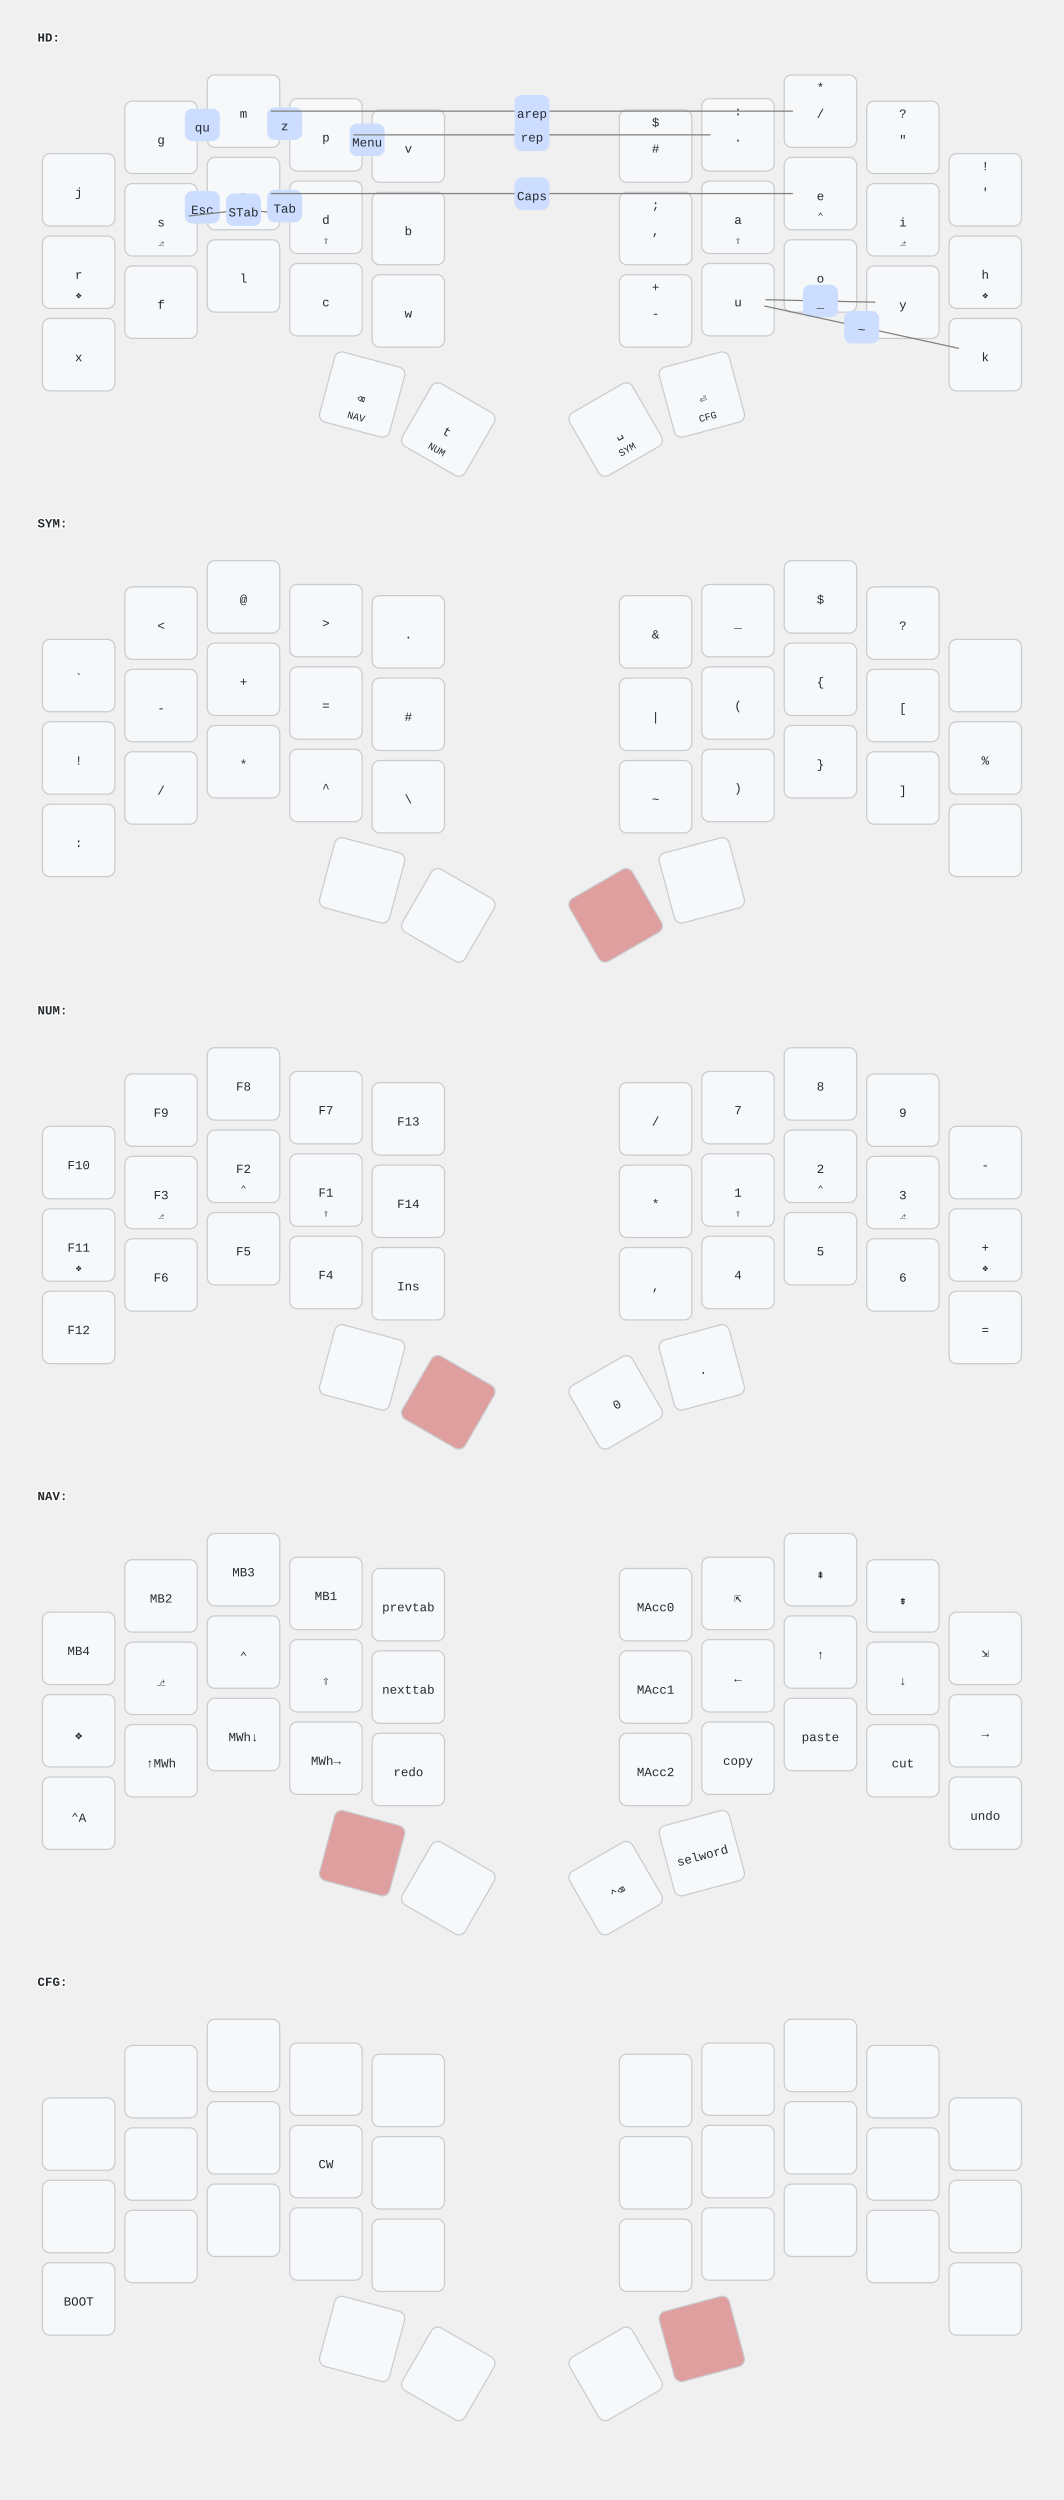
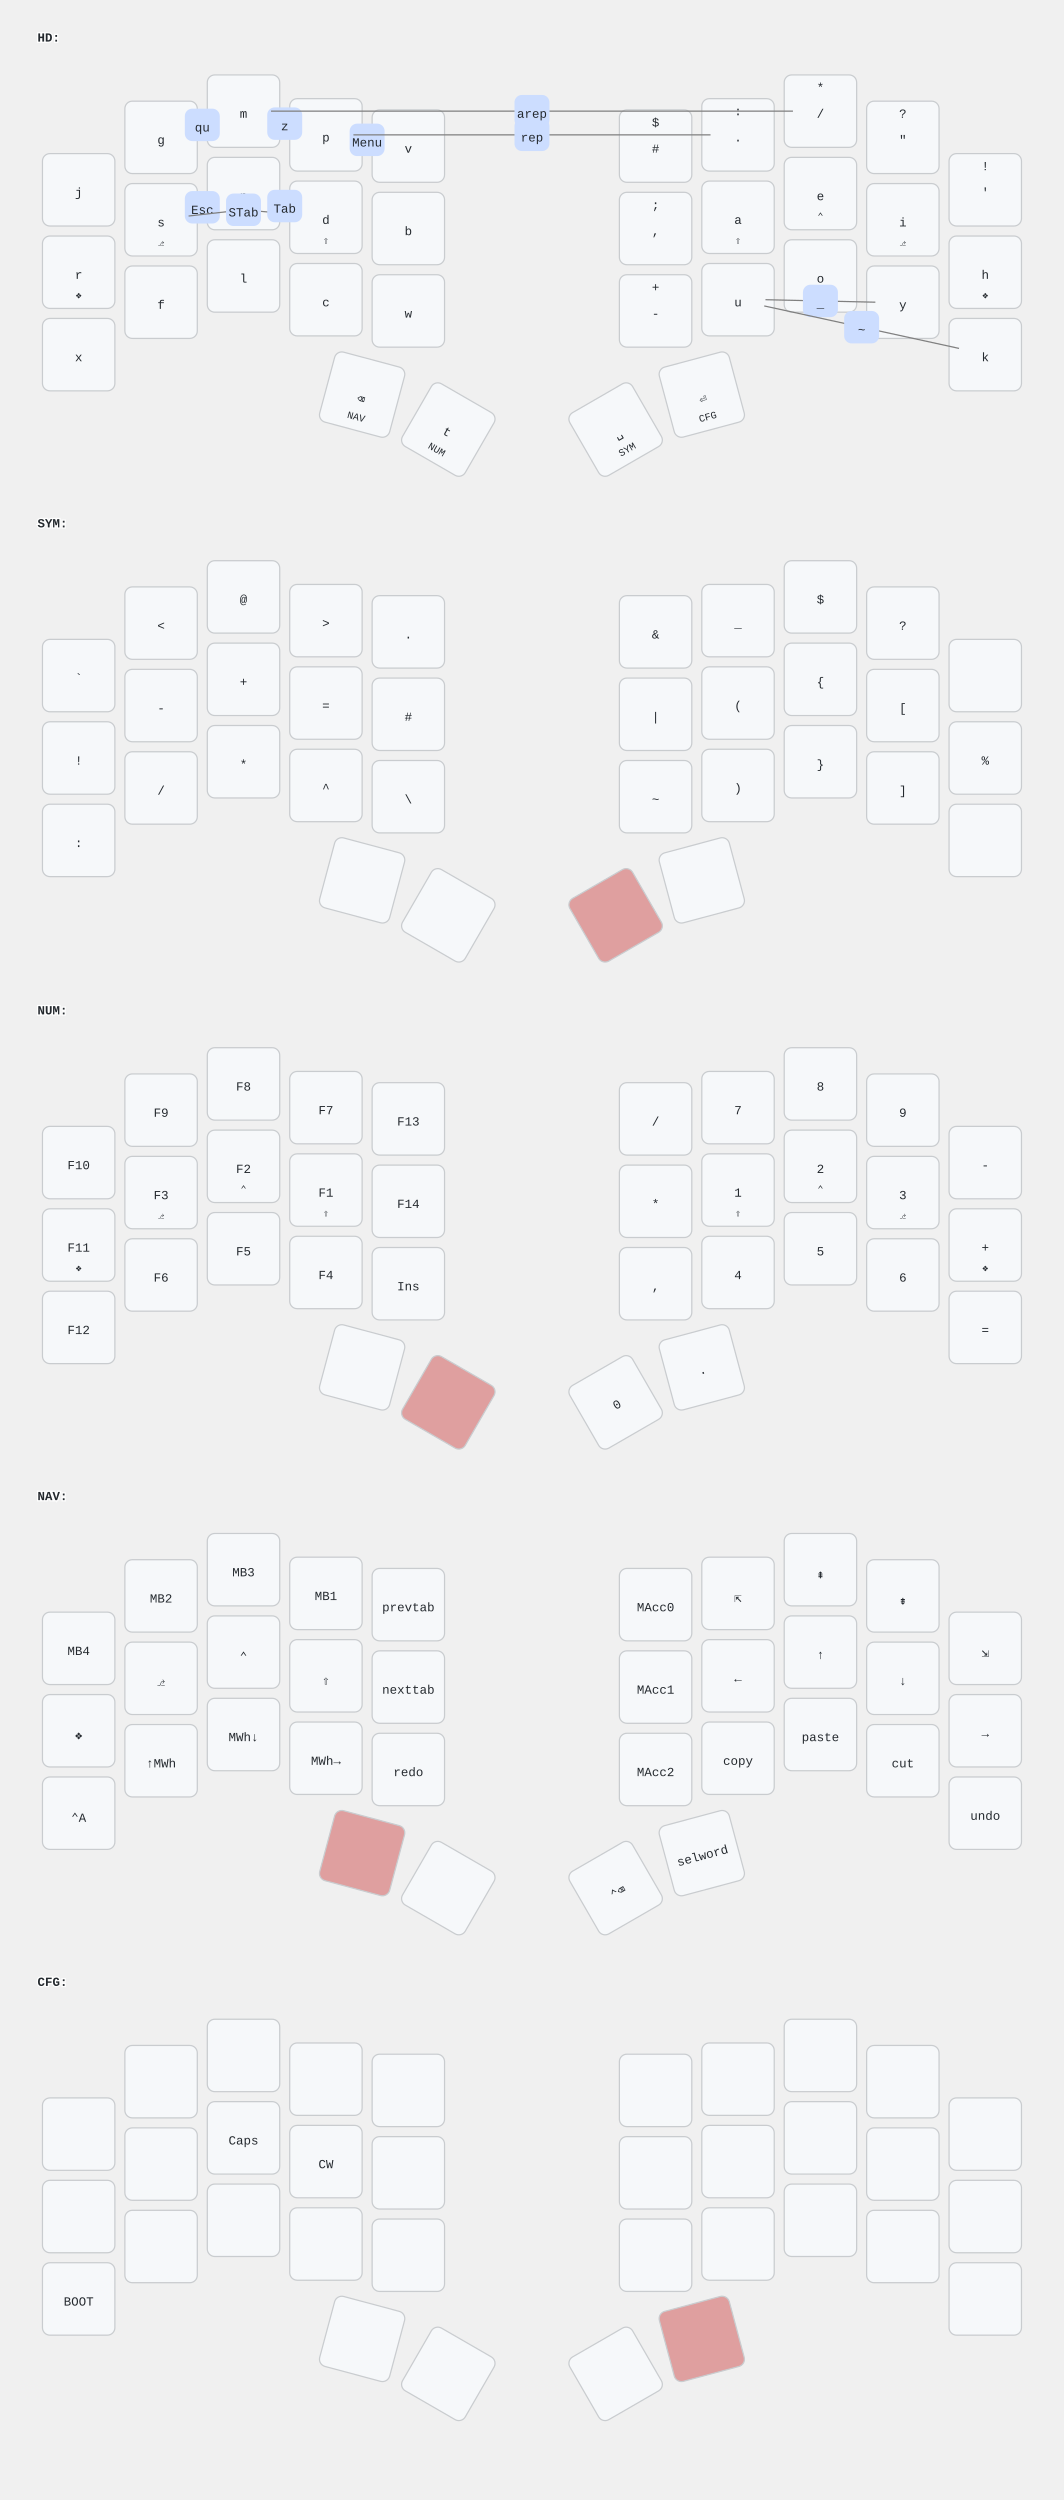
<svg xmlns="http://www.w3.org/2000/svg" width="852" height="2002" viewBox="0 0 852 2002" class="keymap">
  <style>/* inherit to force styles through use tags */
svg path {
    fill: inherit;
}

/* font and background color specifications */
svg.keymap {
    font-family: SFMono-Regular,Consolas,Liberation Mono,Menlo,monospace;
    font-size: 10px;
    font-kerning: normal;
    text-rendering: optimizeLegibility;
    fill: #24292e;
}

/* default key styling */
rect.key {
    fill: #f6f8fa;
    stroke: #c9cccf;
    stroke-width: 1;
}

/* default key side styling, only used is draw_key_sides is set */
rect.side {
    filter: brightness(90%);
}

/* color accent for combo boxes */
rect.combo, rect.combo-separate {
    fill: #cdf;
}

/* color accent for held keys */
rect.held, rect.combo.held {
    fill: #df9f9f;
}

/* color accent for ghost (optional) keys */
rect.ghost, rect.combo.ghost {
    stroke-dasharray: 4, 4;
    stroke-width: 2;
}

text {
    text-anchor: middle;
    dominant-baseline: hanging;
}

/* styling for layer labels */
text.label {
    font-weight: bold;
    text-anchor: start;
    stroke: white;
    stroke-width: 2;
    paint-order: stroke;
}

/* styling for combo tap, and key hold/shifted label text */
text.combo, text.hold, text.shifted {
    font-size: 10px;
}

/* styling for hold label text */
text.hold {
    font-size: 8px;
}

text.hold {
    text-anchor: middle;
    dominant-baseline: auto;
}

text.shifted {
    text-anchor: middle;
    dominant-baseline: hanging;
}

/* styling for hold/shifted label text in combo box */
text.combo.hold, text.combo.shifted {
    font-size: 8px;
}

/* lighter symbol for transparent keys */
text.trans {
    fill: #7b7e81;
}

/* styling for combo dendrons */
path.combo {
    stroke-width: 1;
    stroke: gray;
    fill: none;
}

/* Start Tabler Icons Cleanup */
/* cannot use height/width with glyphs */
.icon-tabler &gt; path {
    fill: inherit;
    stroke: inherit;
    stroke-width: 2;
}
/* hide tabler's default box */
.icon-tabler &gt; path[stroke="none"][fill="none"] {
    visibility: hidden;
}
/* End Tabler Icons Cleanup */
</style>
  <g transform="translate(30, 0)" class="layer-HD">
    <text x="0" y="28" class="label" id="HD">HD:</text>
    <g transform="translate(0, 56)">
      <g transform="translate(33, 96)" class="key keypos-0">
        <rect rx="6" ry="6" x="-29" y="-29" width="58" height="58" class="key" />
        <text x="0" y="0" class="key tap">j</text>
      </g>
      <g transform="translate(99, 54)" class="key keypos-1">
        <rect rx="6" ry="6" x="-29" y="-29" width="58" height="58" class="key" />
        <text x="0" y="0" class="key tap">g</text>
      </g>
      <g transform="translate(165, 33)" class="key keypos-2">
        <rect rx="6" ry="6" x="-29" y="-29" width="58" height="58" class="key" />
        <text x="0" y="0" class="key tap">m</text>
      </g>
      <g transform="translate(231, 52)" class="key keypos-3">
        <rect rx="6" ry="6" x="-29" y="-29" width="58" height="58" class="key" />
        <text x="0" y="0" class="key tap">p</text>
      </g>
      <g transform="translate(297, 61)" class="key keypos-4">
        <rect rx="6" ry="6" x="-29" y="-29" width="58" height="58" class="key" />
        <text x="0" y="0" class="key tap">v</text>
      </g>
      <g transform="translate(495, 61)" class="key keypos-5">
        <rect rx="6" ry="6" x="-29" y="-29" width="58" height="58" class="key" />
        <text x="0" y="0" class="key tap">#</text>
        <text x="0" y="-21" class="key shifted">$</text>
      </g>
      <g transform="translate(561, 52)" class="key keypos-6">
        <rect rx="6" ry="6" x="-29" y="-29" width="58" height="58" class="key" />
        <text x="0" y="0" class="key tap">.</text>
        <text x="0" y="-21" class="key shifted">:</text>
      </g>
      <g transform="translate(627, 33)" class="key keypos-7">
        <rect rx="6" ry="6" x="-29" y="-29" width="58" height="58" class="key" />
        <text x="0" y="0" class="key tap">/</text>
        <text x="0" y="-21" class="key shifted">*</text>
      </g>
      <g transform="translate(693, 54)" class="key keypos-8">
        <rect rx="6" ry="6" x="-29" y="-29" width="58" height="58" class="key" />
        <text x="0" y="0" class="key tap">"</text>
        <text x="0" y="-21" class="key shifted">?</text>
      </g>
      <g transform="translate(759, 96)" class="key keypos-9">
        <rect rx="6" ry="6" x="-29" y="-29" width="58" height="58" class="key" />
        <text x="0" y="0" class="key tap">'</text>
        <text x="0" y="-21" class="key shifted">!</text>
      </g>
      <g transform="translate(33, 162)" class="key keypos-10">
        <rect rx="6" ry="6" x="-29" y="-29" width="58" height="58" class="key" />
        <text x="0" y="0" class="key tap">r</text>
        <text x="0" y="21" class="key hold">❖</text>
      </g>
      <g transform="translate(99, 120)" class="key keypos-11">
        <rect rx="6" ry="6" x="-29" y="-29" width="58" height="58" class="key" />
        <text x="0" y="0" class="key tap">s</text>
        <text x="0" y="21" class="key hold">⎇</text>
      </g>
      <g transform="translate(165, 99)" class="key keypos-12">
        <rect rx="6" ry="6" x="-29" y="-29" width="58" height="58" class="key" />
        <text x="0" y="0" class="key tap">n</text>
        <text x="0" y="21" class="key hold">⌃</text>
      </g>
      <g transform="translate(231, 118)" class="key keypos-13">
        <rect rx="6" ry="6" x="-29" y="-29" width="58" height="58" class="key" />
        <text x="0" y="0" class="key tap">d</text>
        <text x="0" y="21" class="key hold">⇧</text>
      </g>
      <g transform="translate(297, 127)" class="key keypos-14">
        <rect rx="6" ry="6" x="-29" y="-29" width="58" height="58" class="key" />
        <text x="0" y="0" class="key tap">b</text>
      </g>
      <g transform="translate(495, 127)" class="key keypos-15">
        <rect rx="6" ry="6" x="-29" y="-29" width="58" height="58" class="key" />
        <text x="0" y="0" class="key tap">,</text>
        <text x="0" y="-21" class="key shifted">;</text>
      </g>
      <g transform="translate(561, 118)" class="key keypos-16">
        <rect rx="6" ry="6" x="-29" y="-29" width="58" height="58" class="key" />
        <text x="0" y="0" class="key tap">a</text>
        <text x="0" y="21" class="key hold">⇧</text>
      </g>
      <g transform="translate(627, 99)" class="key keypos-17">
        <rect rx="6" ry="6" x="-29" y="-29" width="58" height="58" class="key" />
        <text x="0" y="0" class="key tap">e</text>
        <text x="0" y="21" class="key hold">⌃</text>
      </g>
      <g transform="translate(693, 120)" class="key keypos-18">
        <rect rx="6" ry="6" x="-29" y="-29" width="58" height="58" class="key" />
        <text x="0" y="0" class="key tap">i</text>
        <text x="0" y="21" class="key hold">⎇</text>
      </g>
      <g transform="translate(759, 162)" class="key keypos-19">
        <rect rx="6" ry="6" x="-29" y="-29" width="58" height="58" class="key" />
        <text x="0" y="0" class="key tap">h</text>
        <text x="0" y="21" class="key hold">❖</text>
      </g>
      <g transform="translate(33, 228)" class="key keypos-20">
        <rect rx="6" ry="6" x="-29" y="-29" width="58" height="58" class="key" />
        <text x="0" y="0" class="key tap">x</text>
      </g>
      <g transform="translate(99, 186)" class="key keypos-21">
        <rect rx="6" ry="6" x="-29" y="-29" width="58" height="58" class="key" />
        <text x="0" y="0" class="key tap">f</text>
      </g>
      <g transform="translate(165, 165)" class="key keypos-22">
        <rect rx="6" ry="6" x="-29" y="-29" width="58" height="58" class="key" />
        <text x="0" y="0" class="key tap">l</text>
      </g>
      <g transform="translate(231, 184)" class="key keypos-23">
        <rect rx="6" ry="6" x="-29" y="-29" width="58" height="58" class="key" />
        <text x="0" y="0" class="key tap">c</text>
      </g>
      <g transform="translate(297, 193)" class="key keypos-24">
        <rect rx="6" ry="6" x="-29" y="-29" width="58" height="58" class="key" />
        <text x="0" y="0" class="key tap">w</text>
      </g>
      <g transform="translate(495, 193)" class="key keypos-25">
        <rect rx="6" ry="6" x="-29" y="-29" width="58" height="58" class="key" />
        <text x="0" y="0" class="key tap">-</text>
        <text x="0" y="-21" class="key shifted">+</text>
      </g>
      <g transform="translate(561, 184)" class="key keypos-26">
        <rect rx="6" ry="6" x="-29" y="-29" width="58" height="58" class="key" />
        <text x="0" y="0" class="key tap">u</text>
      </g>
      <g transform="translate(627, 165)" class="key keypos-27">
        <rect rx="6" ry="6" x="-29" y="-29" width="58" height="58" class="key" />
        <text x="0" y="0" class="key tap">o</text>
      </g>
      <g transform="translate(693, 186)" class="key keypos-28">
        <rect rx="6" ry="6" x="-29" y="-29" width="58" height="58" class="key" />
        <text x="0" y="0" class="key tap">y</text>
      </g>
      <g transform="translate(759, 228)" class="key keypos-29">
        <rect rx="6" ry="6" x="-29" y="-29" width="58" height="58" class="key" />
        <text x="0" y="0" class="key tap">k</text>
      </g>
      <g transform="translate(260, 260) rotate(15.0)" class="key keypos-30">
        <rect rx="6" ry="6" x="-29" y="-29" width="58" height="58" class="key" />
        <text x="0" y="0" class="key tap">⌫</text>
        <a href="#NAV">
          <text x="0" y="21" class="key hold layer-activator">NAV</text>
        </a>
      </g>
      <g transform="translate(329, 288) rotate(30.0)" class="key keypos-31">
        <rect rx="6" ry="6" x="-29" y="-29" width="58" height="58" class="key" />
        <text x="0" y="0" class="key tap">t</text>
        <a href="#NUM">
          <text x="0" y="21" class="key hold layer-activator">NUM</text>
        </a>
      </g>
      <g transform="translate(463, 288) rotate(-30.0)" class="key keypos-32">
        <rect rx="6" ry="6" x="-29" y="-29" width="58" height="58" class="key" />
        <text x="0" y="0" class="key tap">␣</text>
        <a href="#SYM">
          <text x="0" y="21" class="key hold layer-activator">SYM</text>
        </a>
      </g>
      <g transform="translate(532, 260) rotate(-15.0)" class="key keypos-33">
        <rect rx="6" ry="6" x="-29" y="-29" width="58" height="58" class="key" />
        <text x="0" y="0" class="key tap">⏎</text>
        <a href="#CFG">
          <text x="0" y="21" class="key hold layer-activator">CFG</text>
        </a>
      </g>
      <g class="combo combopos-0">
        <rect rx="6" ry="6" x="118" y="31" width="28" height="26" class="combo" />
        <text x="132" y="44" class="combo tap">qu</text>
      </g>
      <g class="combo combopos-1">
        <rect rx="6" ry="6" x="184" y="30" width="28" height="26" class="combo" />
        <text x="198" y="43" class="combo tap">z</text>
      </g>
      <g class="combo combopos-2">
        <rect rx="6" ry="6" x="250" y="43" width="28" height="26" class="combo" />
        <text x="264" y="56" class="combo tap">Menu</text>
      </g>
      <g class="combo combopos-3">
        <rect rx="6" ry="6" x="118" y="97" width="28" height="26" class="combo" />
        <text x="132" y="110" class="combo tap">Esc</text>
      </g>
      <g class="combo combopos-4">
        <path d="M165,112 l-44,5" class="combo" />
        <path d="M165,112 l44,4" class="combo" />
        <rect rx="6" ry="6" x="151" y="99" width="28" height="26" class="combo" />
        <text x="165" y="112" class="combo tap">STab</text>
      </g>
      <g class="combo combopos-5">
        <rect rx="6" ry="6" x="184" y="96" width="28" height="26" class="combo" />
        <text x="198" y="109" class="combo tap">Tab</text>
      </g>
      <g class="combo combopos-6">
-         <path d="M396,99 l-209,0" class="combo" />
-         <path d="M396,99 l209,0" class="combo" />
-         <rect rx="6" ry="6" x="382" y="86" width="28" height="26" class="combo" />
-         <text x="396" y="99" class="combo tap">Caps</text>
-       </g>
-       <g class="combo combopos-7">
        <path d="M627,185 l-44,-1" class="combo" />
        <path d="M627,185 l44,1" class="combo" />
        <rect rx="6" ry="6" x="613" y="172" width="28" height="26" class="combo" />
        <text x="627" y="185" class="combo tap">_</text>
      </g>
-       <g class="combo combopos-8">
+       <g class="combo combopos-7">
        <path d="M660,206 l-78,-17" class="combo" />
        <path d="M660,206 l78,17" class="combo" />
        <rect rx="6" ry="6" x="646" y="193" width="28" height="26" class="combo" />
        <text x="660" y="206" class="combo tap">~</text>
      </g>
-       <g class="combo combopos-9">
+       <g class="combo combopos-8">
        <path d="M396,52 l-143,0" class="combo" />
        <path d="M396,52 l143,0" class="combo" />
        <rect rx="6" ry="6" x="382" y="39" width="28" height="26" class="combo" />
        <text x="396" y="52" class="combo tap">rep</text>
      </g>
-       <g class="combo combopos-10">
+       <g class="combo combopos-9">
        <path d="M396,33 l-209,0" class="combo" />
        <path d="M396,33 l209,0" class="combo" />
        <rect rx="6" ry="6" x="382" y="20" width="28" height="26" class="combo" />
        <text x="396" y="33" class="combo tap">arep</text>
      </g>
    </g>
  </g>
  <g transform="translate(30, 389)" class="layer-SYM">
    <text x="0" y="28" class="label" id="SYM">SYM:</text>
    <g transform="translate(0, 56)">
      <g transform="translate(33, 96)" class="key keypos-0">
        <rect rx="6" ry="6" x="-29" y="-29" width="58" height="58" class="key" />
        <text x="0" y="0" class="key tap">`</text>
      </g>
      <g transform="translate(99, 54)" class="key keypos-1">
        <rect rx="6" ry="6" x="-29" y="-29" width="58" height="58" class="key" />
        <text x="0" y="0" class="key tap">&lt;</text>
      </g>
      <g transform="translate(165, 33)" class="key keypos-2">
        <rect rx="6" ry="6" x="-29" y="-29" width="58" height="58" class="key" />
        <text x="0" y="0" class="key tap">@</text>
      </g>
      <g transform="translate(231, 52)" class="key keypos-3">
        <rect rx="6" ry="6" x="-29" y="-29" width="58" height="58" class="key" />
        <text x="0" y="0" class="key tap">&gt;</text>
      </g>
      <g transform="translate(297, 61)" class="key keypos-4">
        <rect rx="6" ry="6" x="-29" y="-29" width="58" height="58" class="key" />
        <text x="0" y="0" class="key tap">.</text>
      </g>
      <g transform="translate(495, 61)" class="key keypos-5">
        <rect rx="6" ry="6" x="-29" y="-29" width="58" height="58" class="key" />
        <text x="0" y="0" class="key tap">&amp;</text>
      </g>
      <g transform="translate(561, 52)" class="key keypos-6">
        <rect rx="6" ry="6" x="-29" y="-29" width="58" height="58" class="key" />
        <text x="0" y="0" class="key tap">_</text>
      </g>
      <g transform="translate(627, 33)" class="key keypos-7">
        <rect rx="6" ry="6" x="-29" y="-29" width="58" height="58" class="key" />
        <text x="0" y="0" class="key tap">$</text>
      </g>
      <g transform="translate(693, 54)" class="key keypos-8">
        <rect rx="6" ry="6" x="-29" y="-29" width="58" height="58" class="key" />
        <text x="0" y="0" class="key tap">?</text>
      </g>
      <g transform="translate(759, 96)" class="key keypos-9">
        <rect rx="6" ry="6" x="-29" y="-29" width="58" height="58" class="key" />
      </g>
      <g transform="translate(33, 162)" class="key keypos-10">
        <rect rx="6" ry="6" x="-29" y="-29" width="58" height="58" class="key" />
        <text x="0" y="0" class="key tap">!</text>
      </g>
      <g transform="translate(99, 120)" class="key keypos-11">
        <rect rx="6" ry="6" x="-29" y="-29" width="58" height="58" class="key" />
        <text x="0" y="0" class="key tap">-</text>
      </g>
      <g transform="translate(165, 99)" class="key keypos-12">
        <rect rx="6" ry="6" x="-29" y="-29" width="58" height="58" class="key" />
        <text x="0" y="0" class="key tap">+</text>
      </g>
      <g transform="translate(231, 118)" class="key keypos-13">
        <rect rx="6" ry="6" x="-29" y="-29" width="58" height="58" class="key" />
        <text x="0" y="0" class="key tap">=</text>
      </g>
      <g transform="translate(297, 127)" class="key keypos-14">
        <rect rx="6" ry="6" x="-29" y="-29" width="58" height="58" class="key" />
        <text x="0" y="0" class="key tap">#</text>
      </g>
      <g transform="translate(495, 127)" class="key keypos-15">
        <rect rx="6" ry="6" x="-29" y="-29" width="58" height="58" class="key" />
        <text x="0" y="0" class="key tap">|</text>
      </g>
      <g transform="translate(561, 118)" class="key keypos-16">
        <rect rx="6" ry="6" x="-29" y="-29" width="58" height="58" class="key" />
        <text x="0" y="0" class="key tap">(</text>
      </g>
      <g transform="translate(627, 99)" class="key keypos-17">
        <rect rx="6" ry="6" x="-29" y="-29" width="58" height="58" class="key" />
        <text x="0" y="0" class="key tap">{</text>
      </g>
      <g transform="translate(693, 120)" class="key keypos-18">
        <rect rx="6" ry="6" x="-29" y="-29" width="58" height="58" class="key" />
        <text x="0" y="0" class="key tap">[</text>
      </g>
      <g transform="translate(759, 162)" class="key keypos-19">
        <rect rx="6" ry="6" x="-29" y="-29" width="58" height="58" class="key" />
        <text x="0" y="0" class="key tap">%</text>
      </g>
      <g transform="translate(33, 228)" class="key keypos-20">
        <rect rx="6" ry="6" x="-29" y="-29" width="58" height="58" class="key" />
        <text x="0" y="0" class="key tap">:</text>
      </g>
      <g transform="translate(99, 186)" class="key keypos-21">
        <rect rx="6" ry="6" x="-29" y="-29" width="58" height="58" class="key" />
        <text x="0" y="0" class="key tap">/</text>
      </g>
      <g transform="translate(165, 165)" class="key keypos-22">
        <rect rx="6" ry="6" x="-29" y="-29" width="58" height="58" class="key" />
        <text x="0" y="0" class="key tap">*</text>
      </g>
      <g transform="translate(231, 184)" class="key keypos-23">
        <rect rx="6" ry="6" x="-29" y="-29" width="58" height="58" class="key" />
        <text x="0" y="0" class="key tap">^</text>
      </g>
      <g transform="translate(297, 193)" class="key keypos-24">
        <rect rx="6" ry="6" x="-29" y="-29" width="58" height="58" class="key" />
        <text x="0" y="0" class="key tap">\</text>
      </g>
      <g transform="translate(495, 193)" class="key keypos-25">
        <rect rx="6" ry="6" x="-29" y="-29" width="58" height="58" class="key" />
        <text x="0" y="0" class="key tap">~</text>
      </g>
      <g transform="translate(561, 184)" class="key keypos-26">
        <rect rx="6" ry="6" x="-29" y="-29" width="58" height="58" class="key" />
        <text x="0" y="0" class="key tap">)</text>
      </g>
      <g transform="translate(627, 165)" class="key keypos-27">
        <rect rx="6" ry="6" x="-29" y="-29" width="58" height="58" class="key" />
        <text x="0" y="0" class="key tap">}</text>
      </g>
      <g transform="translate(693, 186)" class="key keypos-28">
        <rect rx="6" ry="6" x="-29" y="-29" width="58" height="58" class="key" />
        <text x="0" y="0" class="key tap">]</text>
      </g>
      <g transform="translate(759, 228)" class="key keypos-29">
        <rect rx="6" ry="6" x="-29" y="-29" width="58" height="58" class="key" />
      </g>
      <g transform="translate(260, 260) rotate(15.0)" class="key keypos-30">
        <rect rx="6" ry="6" x="-29" y="-29" width="58" height="58" class="key" />
      </g>
      <g transform="translate(329, 288) rotate(30.0)" class="key keypos-31">
        <rect rx="6" ry="6" x="-29" y="-29" width="58" height="58" class="key" />
      </g>
      <g transform="translate(463, 288) rotate(-30.0)" class="key held keypos-32">
        <rect rx="6" ry="6" x="-29" y="-29" width="58" height="58" class="key held" />
      </g>
      <g transform="translate(532, 260) rotate(-15.0)" class="key keypos-33">
        <rect rx="6" ry="6" x="-29" y="-29" width="58" height="58" class="key" />
      </g>
    </g>
  </g>
  <g transform="translate(30, 779)" class="layer-NUM">
    <text x="0" y="28" class="label" id="NUM">NUM:</text>
    <g transform="translate(0, 56)">
      <g transform="translate(33, 96)" class="key keypos-0">
        <rect rx="6" ry="6" x="-29" y="-29" width="58" height="58" class="key" />
        <text x="0" y="0" class="key tap">F10</text>
      </g>
      <g transform="translate(99, 54)" class="key keypos-1">
        <rect rx="6" ry="6" x="-29" y="-29" width="58" height="58" class="key" />
        <text x="0" y="0" class="key tap">F9</text>
      </g>
      <g transform="translate(165, 33)" class="key keypos-2">
        <rect rx="6" ry="6" x="-29" y="-29" width="58" height="58" class="key" />
        <text x="0" y="0" class="key tap">F8</text>
      </g>
      <g transform="translate(231, 52)" class="key keypos-3">
        <rect rx="6" ry="6" x="-29" y="-29" width="58" height="58" class="key" />
        <text x="0" y="0" class="key tap">F7</text>
      </g>
      <g transform="translate(297, 61)" class="key keypos-4">
        <rect rx="6" ry="6" x="-29" y="-29" width="58" height="58" class="key" />
        <text x="0" y="0" class="key tap">F13</text>
      </g>
      <g transform="translate(495, 61)" class="key keypos-5">
        <rect rx="6" ry="6" x="-29" y="-29" width="58" height="58" class="key" />
        <text x="0" y="0" class="key tap">/</text>
      </g>
      <g transform="translate(561, 52)" class="key keypos-6">
        <rect rx="6" ry="6" x="-29" y="-29" width="58" height="58" class="key" />
        <text x="0" y="0" class="key tap">7</text>
      </g>
      <g transform="translate(627, 33)" class="key keypos-7">
        <rect rx="6" ry="6" x="-29" y="-29" width="58" height="58" class="key" />
        <text x="0" y="0" class="key tap">8</text>
      </g>
      <g transform="translate(693, 54)" class="key keypos-8">
        <rect rx="6" ry="6" x="-29" y="-29" width="58" height="58" class="key" />
        <text x="0" y="0" class="key tap">9</text>
      </g>
      <g transform="translate(759, 96)" class="key keypos-9">
        <rect rx="6" ry="6" x="-29" y="-29" width="58" height="58" class="key" />
        <text x="0" y="0" class="key tap">-</text>
      </g>
      <g transform="translate(33, 162)" class="key keypos-10">
        <rect rx="6" ry="6" x="-29" y="-29" width="58" height="58" class="key" />
        <text x="0" y="0" class="key tap">F11</text>
        <text x="0" y="21" class="key hold">❖</text>
      </g>
      <g transform="translate(99, 120)" class="key keypos-11">
        <rect rx="6" ry="6" x="-29" y="-29" width="58" height="58" class="key" />
        <text x="0" y="0" class="key tap">F3</text>
        <text x="0" y="21" class="key hold">⎇</text>
      </g>
      <g transform="translate(165, 99)" class="key keypos-12">
        <rect rx="6" ry="6" x="-29" y="-29" width="58" height="58" class="key" />
        <text x="0" y="0" class="key tap">F2</text>
        <text x="0" y="21" class="key hold">⌃</text>
      </g>
      <g transform="translate(231, 118)" class="key keypos-13">
        <rect rx="6" ry="6" x="-29" y="-29" width="58" height="58" class="key" />
        <text x="0" y="0" class="key tap">F1</text>
        <text x="0" y="21" class="key hold">⇧</text>
      </g>
      <g transform="translate(297, 127)" class="key keypos-14">
        <rect rx="6" ry="6" x="-29" y="-29" width="58" height="58" class="key" />
        <text x="0" y="0" class="key tap">F14</text>
      </g>
      <g transform="translate(495, 127)" class="key keypos-15">
        <rect rx="6" ry="6" x="-29" y="-29" width="58" height="58" class="key" />
        <text x="0" y="0" class="key tap">*</text>
      </g>
      <g transform="translate(561, 118)" class="key keypos-16">
        <rect rx="6" ry="6" x="-29" y="-29" width="58" height="58" class="key" />
        <text x="0" y="0" class="key tap">1</text>
        <text x="0" y="21" class="key hold">⇧</text>
      </g>
      <g transform="translate(627, 99)" class="key keypos-17">
        <rect rx="6" ry="6" x="-29" y="-29" width="58" height="58" class="key" />
        <text x="0" y="0" class="key tap">2</text>
        <text x="0" y="21" class="key hold">⌃</text>
      </g>
      <g transform="translate(693, 120)" class="key keypos-18">
        <rect rx="6" ry="6" x="-29" y="-29" width="58" height="58" class="key" />
        <text x="0" y="0" class="key tap">3</text>
        <text x="0" y="21" class="key hold">⎇</text>
      </g>
      <g transform="translate(759, 162)" class="key keypos-19">
        <rect rx="6" ry="6" x="-29" y="-29" width="58" height="58" class="key" />
        <text x="0" y="0" class="key tap">+</text>
        <text x="0" y="21" class="key hold">❖</text>
      </g>
      <g transform="translate(33, 228)" class="key keypos-20">
        <rect rx="6" ry="6" x="-29" y="-29" width="58" height="58" class="key" />
        <text x="0" y="0" class="key tap">F12</text>
      </g>
      <g transform="translate(99, 186)" class="key keypos-21">
        <rect rx="6" ry="6" x="-29" y="-29" width="58" height="58" class="key" />
        <text x="0" y="0" class="key tap">F6</text>
      </g>
      <g transform="translate(165, 165)" class="key keypos-22">
        <rect rx="6" ry="6" x="-29" y="-29" width="58" height="58" class="key" />
        <text x="0" y="0" class="key tap">F5</text>
      </g>
      <g transform="translate(231, 184)" class="key keypos-23">
        <rect rx="6" ry="6" x="-29" y="-29" width="58" height="58" class="key" />
        <text x="0" y="0" class="key tap">F4</text>
      </g>
      <g transform="translate(297, 193)" class="key keypos-24">
        <rect rx="6" ry="6" x="-29" y="-29" width="58" height="58" class="key" />
        <text x="0" y="0" class="key tap">Ins</text>
      </g>
      <g transform="translate(495, 193)" class="key keypos-25">
        <rect rx="6" ry="6" x="-29" y="-29" width="58" height="58" class="key" />
        <text x="0" y="0" class="key tap">,</text>
      </g>
      <g transform="translate(561, 184)" class="key keypos-26">
        <rect rx="6" ry="6" x="-29" y="-29" width="58" height="58" class="key" />
        <text x="0" y="0" class="key tap">4</text>
      </g>
      <g transform="translate(627, 165)" class="key keypos-27">
        <rect rx="6" ry="6" x="-29" y="-29" width="58" height="58" class="key" />
        <text x="0" y="0" class="key tap">5</text>
      </g>
      <g transform="translate(693, 186)" class="key keypos-28">
        <rect rx="6" ry="6" x="-29" y="-29" width="58" height="58" class="key" />
        <text x="0" y="0" class="key tap">6</text>
      </g>
      <g transform="translate(759, 228)" class="key keypos-29">
        <rect rx="6" ry="6" x="-29" y="-29" width="58" height="58" class="key" />
        <text x="0" y="0" class="key tap">=</text>
      </g>
      <g transform="translate(260, 260) rotate(15.0)" class="key keypos-30">
        <rect rx="6" ry="6" x="-29" y="-29" width="58" height="58" class="key" />
      </g>
      <g transform="translate(329, 288) rotate(30.0)" class="key held keypos-31">
        <rect rx="6" ry="6" x="-29" y="-29" width="58" height="58" class="key held" />
      </g>
      <g transform="translate(463, 288) rotate(-30.0)" class="key keypos-32">
        <rect rx="6" ry="6" x="-29" y="-29" width="58" height="58" class="key" />
        <text x="0" y="0" class="key tap">0</text>
      </g>
      <g transform="translate(532, 260) rotate(-15.0)" class="key keypos-33">
        <rect rx="6" ry="6" x="-29" y="-29" width="58" height="58" class="key" />
        <text x="0" y="0" class="key tap">.</text>
      </g>
    </g>
  </g>
  <g transform="translate(30, 1168)" class="layer-NAV">
    <text x="0" y="28" class="label" id="NAV">NAV:</text>
    <g transform="translate(0, 56)">
      <g transform="translate(33, 96)" class="key keypos-0">
        <rect rx="6" ry="6" x="-29" y="-29" width="58" height="58" class="key" />
        <text x="0" y="0" class="key tap">MB4</text>
      </g>
      <g transform="translate(99, 54)" class="key keypos-1">
        <rect rx="6" ry="6" x="-29" y="-29" width="58" height="58" class="key" />
        <text x="0" y="0" class="key tap">MB2</text>
      </g>
      <g transform="translate(165, 33)" class="key keypos-2">
        <rect rx="6" ry="6" x="-29" y="-29" width="58" height="58" class="key" />
        <text x="0" y="0" class="key tap">MB3</text>
      </g>
      <g transform="translate(231, 52)" class="key keypos-3">
        <rect rx="6" ry="6" x="-29" y="-29" width="58" height="58" class="key" />
        <text x="0" y="0" class="key tap">MB1</text>
      </g>
      <g transform="translate(297, 61)" class="key keypos-4">
        <rect rx="6" ry="6" x="-29" y="-29" width="58" height="58" class="key" />
        <text x="0" y="0" class="key tap">prevtab</text>
      </g>
      <g transform="translate(495, 61)" class="key keypos-5">
        <rect rx="6" ry="6" x="-29" y="-29" width="58" height="58" class="key" />
        <text x="0" y="0" class="key tap">MAcc0</text>
      </g>
      <g transform="translate(561, 52)" class="key keypos-6">
        <rect rx="6" ry="6" x="-29" y="-29" width="58" height="58" class="key" />
        <text x="0" y="0" class="key tap">⇱</text>
      </g>
      <g transform="translate(627, 33)" class="key keypos-7">
        <rect rx="6" ry="6" x="-29" y="-29" width="58" height="58" class="key" />
        <text x="0" y="0" class="key tap">⇞</text>
      </g>
      <g transform="translate(693, 54)" class="key keypos-8">
        <rect rx="6" ry="6" x="-29" y="-29" width="58" height="58" class="key" />
        <text x="0" y="0" class="key tap">⇟</text>
      </g>
      <g transform="translate(759, 96)" class="key keypos-9">
        <rect rx="6" ry="6" x="-29" y="-29" width="58" height="58" class="key" />
        <text x="0" y="0" class="key tap">⇲</text>
      </g>
      <g transform="translate(33, 162)" class="key keypos-10">
        <rect rx="6" ry="6" x="-29" y="-29" width="58" height="58" class="key" />
        <text x="0" y="0" class="key tap">❖</text>
      </g>
      <g transform="translate(99, 120)" class="key keypos-11">
        <rect rx="6" ry="6" x="-29" y="-29" width="58" height="58" class="key" />
        <text x="0" y="0" class="key tap">⎇</text>
      </g>
      <g transform="translate(165, 99)" class="key keypos-12">
        <rect rx="6" ry="6" x="-29" y="-29" width="58" height="58" class="key" />
        <text x="0" y="0" class="key tap">⌃</text>
      </g>
      <g transform="translate(231, 118)" class="key keypos-13">
        <rect rx="6" ry="6" x="-29" y="-29" width="58" height="58" class="key" />
        <text x="0" y="0" class="key tap">⇧</text>
      </g>
      <g transform="translate(297, 127)" class="key keypos-14">
        <rect rx="6" ry="6" x="-29" y="-29" width="58" height="58" class="key" />
        <text x="0" y="0" class="key tap">nexttab</text>
      </g>
      <g transform="translate(495, 127)" class="key keypos-15">
        <rect rx="6" ry="6" x="-29" y="-29" width="58" height="58" class="key" />
        <text x="0" y="0" class="key tap">MAcc1</text>
      </g>
      <g transform="translate(561, 118)" class="key keypos-16">
        <rect rx="6" ry="6" x="-29" y="-29" width="58" height="58" class="key" />
        <text x="0" y="0" class="key tap">←</text>
      </g>
      <g transform="translate(627, 99)" class="key keypos-17">
        <rect rx="6" ry="6" x="-29" y="-29" width="58" height="58" class="key" />
        <text x="0" y="0" class="key tap">↑</text>
      </g>
      <g transform="translate(693, 120)" class="key keypos-18">
        <rect rx="6" ry="6" x="-29" y="-29" width="58" height="58" class="key" />
        <text x="0" y="0" class="key tap">↓</text>
      </g>
      <g transform="translate(759, 162)" class="key keypos-19">
        <rect rx="6" ry="6" x="-29" y="-29" width="58" height="58" class="key" />
        <text x="0" y="0" class="key tap">→</text>
      </g>
      <g transform="translate(33, 228)" class="key keypos-20">
        <rect rx="6" ry="6" x="-29" y="-29" width="58" height="58" class="key" />
        <text x="0" y="0" class="key tap">⌃A</text>
      </g>
      <g transform="translate(99, 186)" class="key keypos-21">
        <rect rx="6" ry="6" x="-29" y="-29" width="58" height="58" class="key" />
        <text x="0" y="0" class="key tap">↑MWh</text>
      </g>
      <g transform="translate(165, 165)" class="key keypos-22">
        <rect rx="6" ry="6" x="-29" y="-29" width="58" height="58" class="key" />
        <text x="0" y="0" class="key tap">MWh↓</text>
      </g>
      <g transform="translate(231, 184)" class="key keypos-23">
        <rect rx="6" ry="6" x="-29" y="-29" width="58" height="58" class="key" />
        <text x="0" y="0" class="key tap">MWh→</text>
      </g>
      <g transform="translate(297, 193)" class="key keypos-24">
        <rect rx="6" ry="6" x="-29" y="-29" width="58" height="58" class="key" />
        <text x="0" y="0" class="key tap">redo</text>
      </g>
      <g transform="translate(495, 193)" class="key keypos-25">
        <rect rx="6" ry="6" x="-29" y="-29" width="58" height="58" class="key" />
        <text x="0" y="0" class="key tap">MAcc2</text>
      </g>
      <g transform="translate(561, 184)" class="key keypos-26">
        <rect rx="6" ry="6" x="-29" y="-29" width="58" height="58" class="key" />
        <text x="0" y="0" class="key tap">copy</text>
      </g>
      <g transform="translate(627, 165)" class="key keypos-27">
        <rect rx="6" ry="6" x="-29" y="-29" width="58" height="58" class="key" />
        <text x="0" y="0" class="key tap">paste</text>
      </g>
      <g transform="translate(693, 186)" class="key keypos-28">
        <rect rx="6" ry="6" x="-29" y="-29" width="58" height="58" class="key" />
        <text x="0" y="0" class="key tap">cut</text>
      </g>
      <g transform="translate(759, 228)" class="key keypos-29">
        <rect rx="6" ry="6" x="-29" y="-29" width="58" height="58" class="key" />
        <text x="0" y="0" class="key tap">undo</text>
      </g>
      <g transform="translate(260, 260) rotate(15.0)" class="key held keypos-30">
        <rect rx="6" ry="6" x="-29" y="-29" width="58" height="58" class="key held" />
      </g>
      <g transform="translate(329, 288) rotate(30.0)" class="key keypos-31">
        <rect rx="6" ry="6" x="-29" y="-29" width="58" height="58" class="key" />
      </g>
      <g transform="translate(463, 288) rotate(-30.0)" class="key keypos-32">
        <rect rx="6" ry="6" x="-29" y="-29" width="58" height="58" class="key" />
        <text x="0" y="0" class="key tap">⌃⌫</text>
      </g>
      <g transform="translate(532, 260) rotate(-15.0)" class="key keypos-33">
        <rect rx="6" ry="6" x="-29" y="-29" width="58" height="58" class="key" />
        <text x="0" y="0" class="key tap">selword</text>
      </g>
    </g>
  </g>
  <g transform="translate(30, 1557)" class="layer-CFG">
    <text x="0" y="28" class="label" id="CFG">CFG:</text>
    <g transform="translate(0, 56)">
      <g transform="translate(33, 96)" class="key keypos-0">
        <rect rx="6" ry="6" x="-29" y="-29" width="58" height="58" class="key" />
      </g>
      <g transform="translate(99, 54)" class="key keypos-1">
        <rect rx="6" ry="6" x="-29" y="-29" width="58" height="58" class="key" />
      </g>
      <g transform="translate(165, 33)" class="key keypos-2">
        <rect rx="6" ry="6" x="-29" y="-29" width="58" height="58" class="key" />
      </g>
      <g transform="translate(231, 52)" class="key keypos-3">
        <rect rx="6" ry="6" x="-29" y="-29" width="58" height="58" class="key" />
      </g>
      <g transform="translate(297, 61)" class="key keypos-4">
        <rect rx="6" ry="6" x="-29" y="-29" width="58" height="58" class="key" />
      </g>
      <g transform="translate(495, 61)" class="key keypos-5">
        <rect rx="6" ry="6" x="-29" y="-29" width="58" height="58" class="key" />
      </g>
      <g transform="translate(561, 52)" class="key keypos-6">
        <rect rx="6" ry="6" x="-29" y="-29" width="58" height="58" class="key" />
      </g>
      <g transform="translate(627, 33)" class="key keypos-7">
        <rect rx="6" ry="6" x="-29" y="-29" width="58" height="58" class="key" />
      </g>
      <g transform="translate(693, 54)" class="key keypos-8">
        <rect rx="6" ry="6" x="-29" y="-29" width="58" height="58" class="key" />
      </g>
      <g transform="translate(759, 96)" class="key keypos-9">
        <rect rx="6" ry="6" x="-29" y="-29" width="58" height="58" class="key" />
      </g>
      <g transform="translate(33, 162)" class="key keypos-10">
        <rect rx="6" ry="6" x="-29" y="-29" width="58" height="58" class="key" />
      </g>
      <g transform="translate(99, 120)" class="key keypos-11">
        <rect rx="6" ry="6" x="-29" y="-29" width="58" height="58" class="key" />
      </g>
      <g transform="translate(165, 99)" class="key keypos-12">
        <rect rx="6" ry="6" x="-29" y="-29" width="58" height="58" class="key" />
+         <text x="0" y="0" class="key tap">Caps</text>
      </g>
      <g transform="translate(231, 118)" class="key keypos-13">
        <rect rx="6" ry="6" x="-29" y="-29" width="58" height="58" class="key" />
        <text x="0" y="0" class="key tap">CW</text>
      </g>
      <g transform="translate(297, 127)" class="key keypos-14">
        <rect rx="6" ry="6" x="-29" y="-29" width="58" height="58" class="key" />
      </g>
      <g transform="translate(495, 127)" class="key keypos-15">
        <rect rx="6" ry="6" x="-29" y="-29" width="58" height="58" class="key" />
      </g>
      <g transform="translate(561, 118)" class="key keypos-16">
        <rect rx="6" ry="6" x="-29" y="-29" width="58" height="58" class="key" />
      </g>
      <g transform="translate(627, 99)" class="key keypos-17">
        <rect rx="6" ry="6" x="-29" y="-29" width="58" height="58" class="key" />
      </g>
      <g transform="translate(693, 120)" class="key keypos-18">
        <rect rx="6" ry="6" x="-29" y="-29" width="58" height="58" class="key" />
      </g>
      <g transform="translate(759, 162)" class="key keypos-19">
        <rect rx="6" ry="6" x="-29" y="-29" width="58" height="58" class="key" />
      </g>
      <g transform="translate(33, 228)" class="key keypos-20">
        <rect rx="6" ry="6" x="-29" y="-29" width="58" height="58" class="key" />
        <text x="0" y="0" class="key tap">BOOT</text>
      </g>
      <g transform="translate(99, 186)" class="key keypos-21">
        <rect rx="6" ry="6" x="-29" y="-29" width="58" height="58" class="key" />
      </g>
      <g transform="translate(165, 165)" class="key keypos-22">
        <rect rx="6" ry="6" x="-29" y="-29" width="58" height="58" class="key" />
      </g>
      <g transform="translate(231, 184)" class="key keypos-23">
        <rect rx="6" ry="6" x="-29" y="-29" width="58" height="58" class="key" />
      </g>
      <g transform="translate(297, 193)" class="key keypos-24">
        <rect rx="6" ry="6" x="-29" y="-29" width="58" height="58" class="key" />
      </g>
      <g transform="translate(495, 193)" class="key keypos-25">
        <rect rx="6" ry="6" x="-29" y="-29" width="58" height="58" class="key" />
      </g>
      <g transform="translate(561, 184)" class="key keypos-26">
        <rect rx="6" ry="6" x="-29" y="-29" width="58" height="58" class="key" />
      </g>
      <g transform="translate(627, 165)" class="key keypos-27">
        <rect rx="6" ry="6" x="-29" y="-29" width="58" height="58" class="key" />
      </g>
      <g transform="translate(693, 186)" class="key keypos-28">
        <rect rx="6" ry="6" x="-29" y="-29" width="58" height="58" class="key" />
      </g>
      <g transform="translate(759, 228)" class="key keypos-29">
        <rect rx="6" ry="6" x="-29" y="-29" width="58" height="58" class="key" />
      </g>
      <g transform="translate(260, 260) rotate(15.0)" class="key keypos-30">
        <rect rx="6" ry="6" x="-29" y="-29" width="58" height="58" class="key" />
      </g>
      <g transform="translate(329, 288) rotate(30.0)" class="key keypos-31">
        <rect rx="6" ry="6" x="-29" y="-29" width="58" height="58" class="key" />
      </g>
      <g transform="translate(463, 288) rotate(-30.0)" class="key keypos-32">
        <rect rx="6" ry="6" x="-29" y="-29" width="58" height="58" class="key" />
      </g>
      <g transform="translate(532, 260) rotate(-15.0)" class="key held keypos-33">
        <rect rx="6" ry="6" x="-29" y="-29" width="58" height="58" class="key held" />
      </g>
    </g>
  </g>
</svg>
